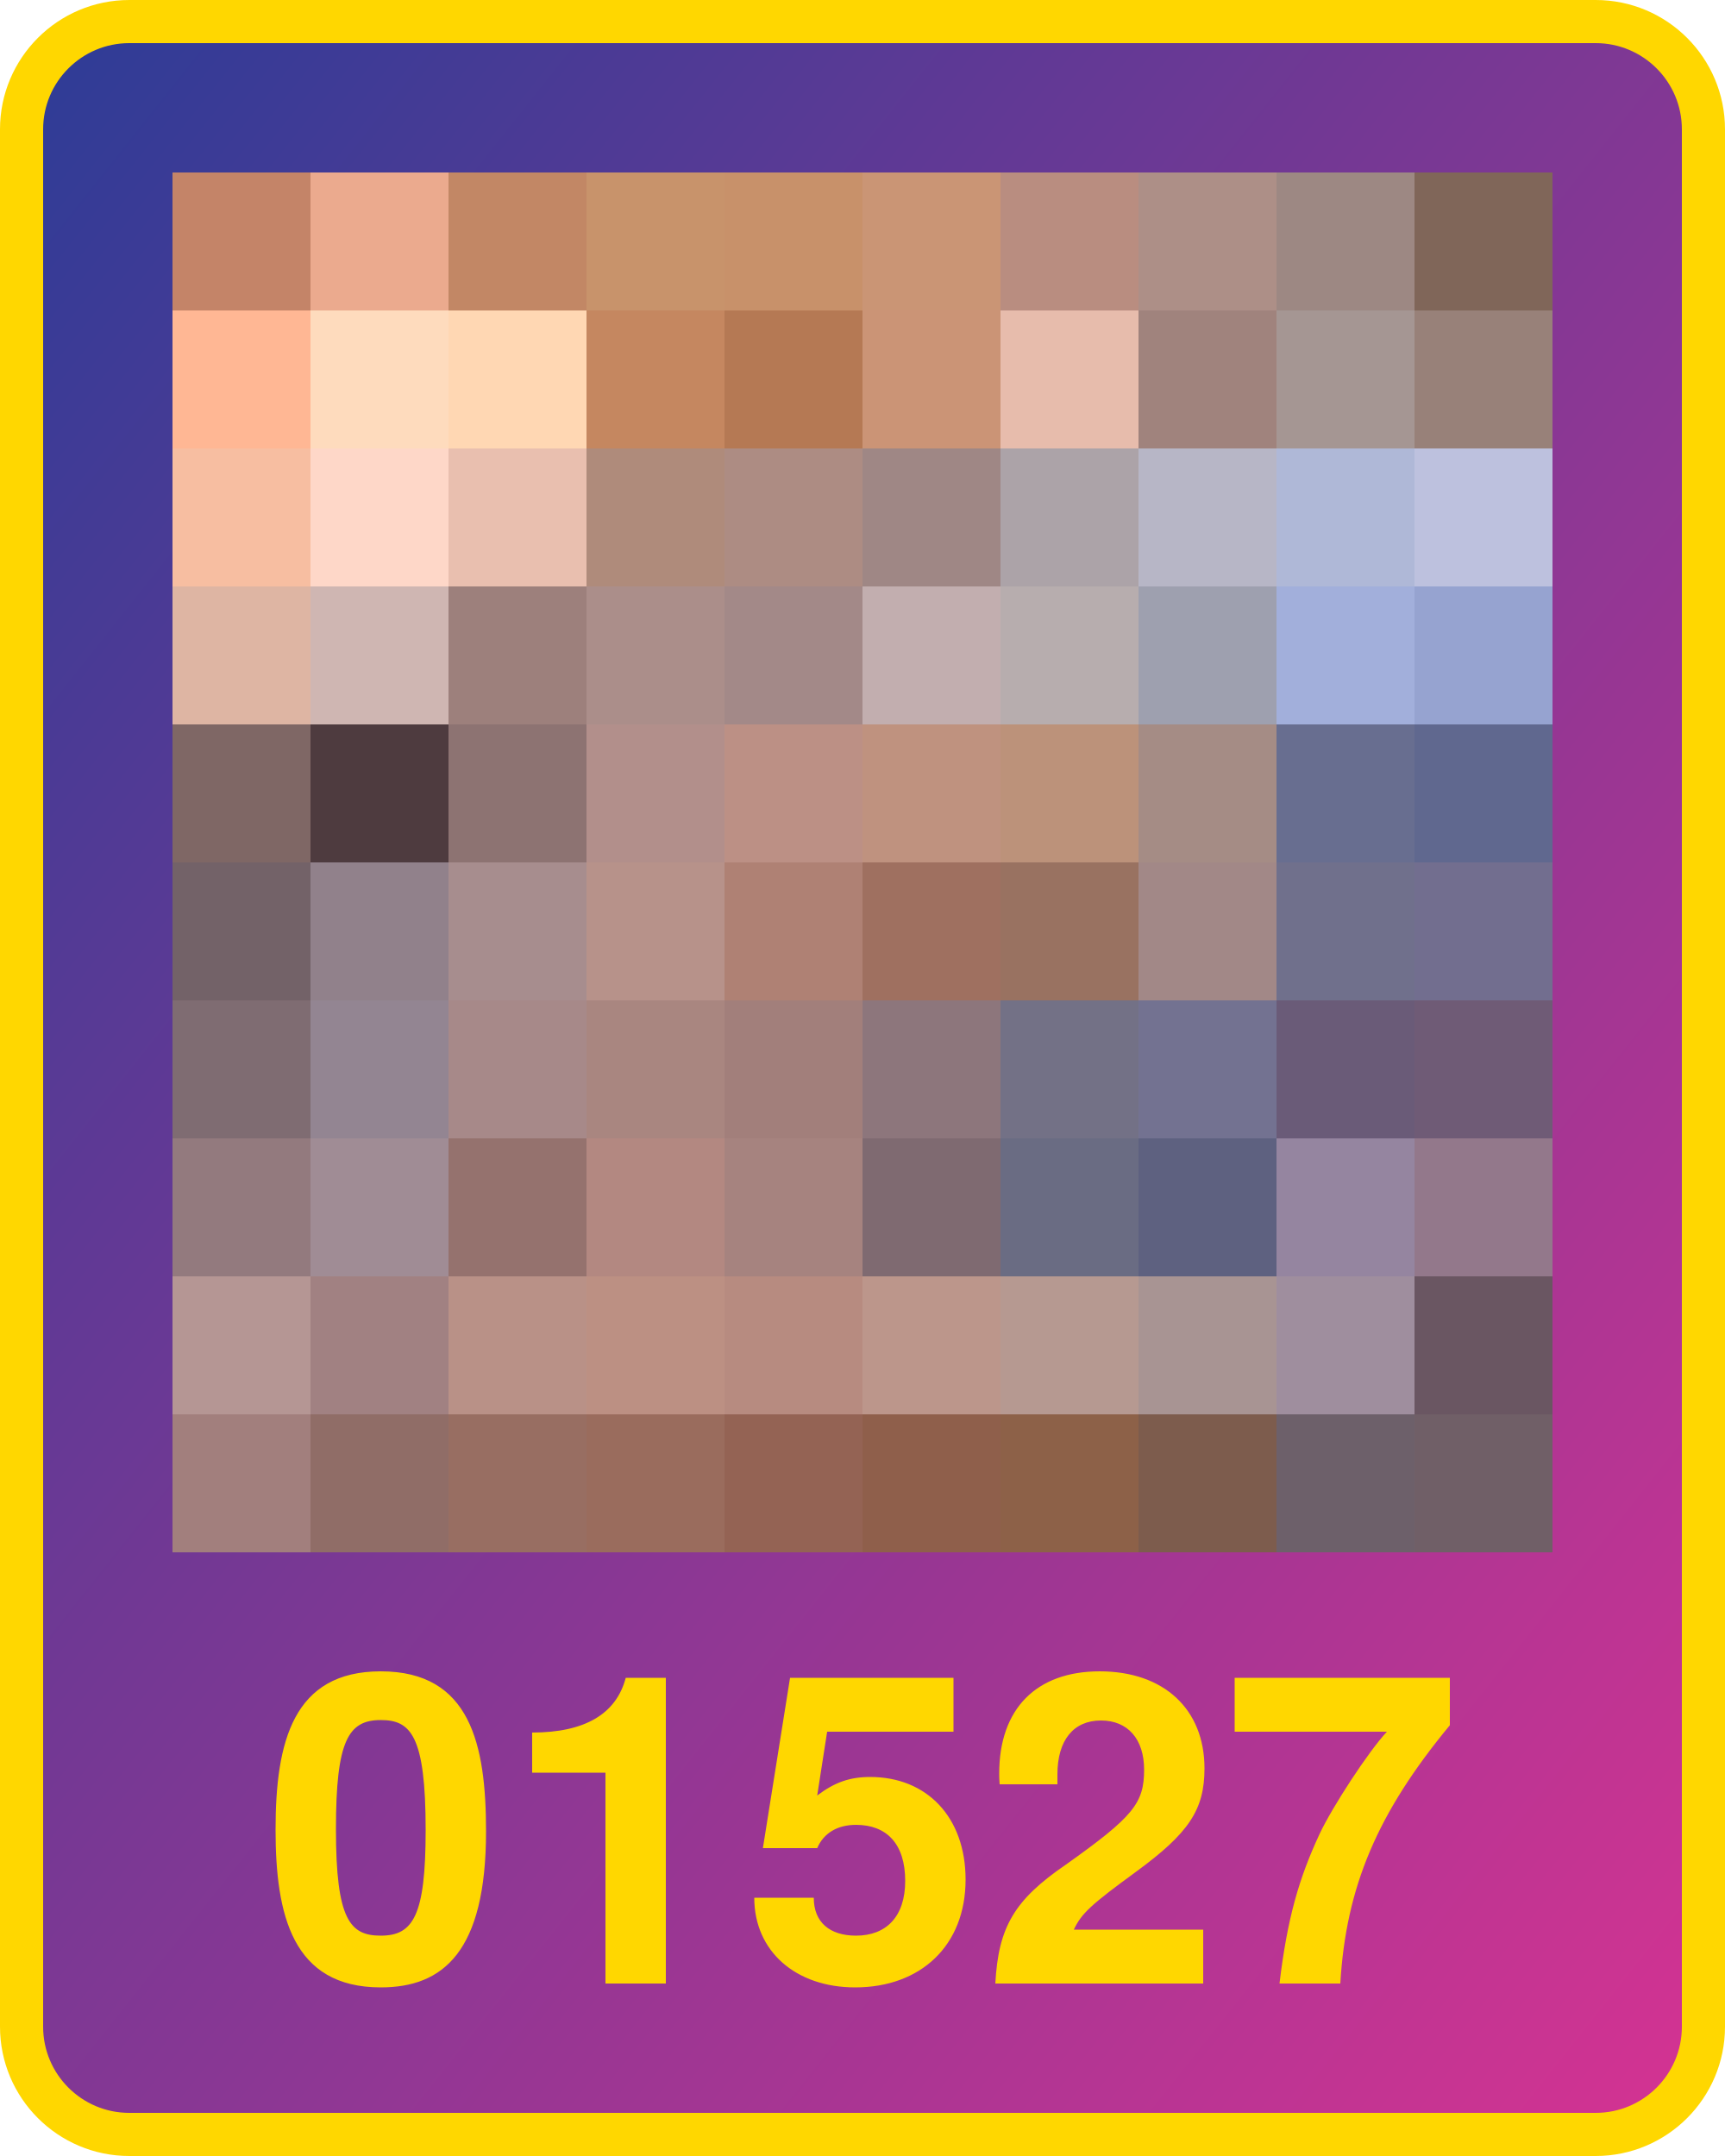
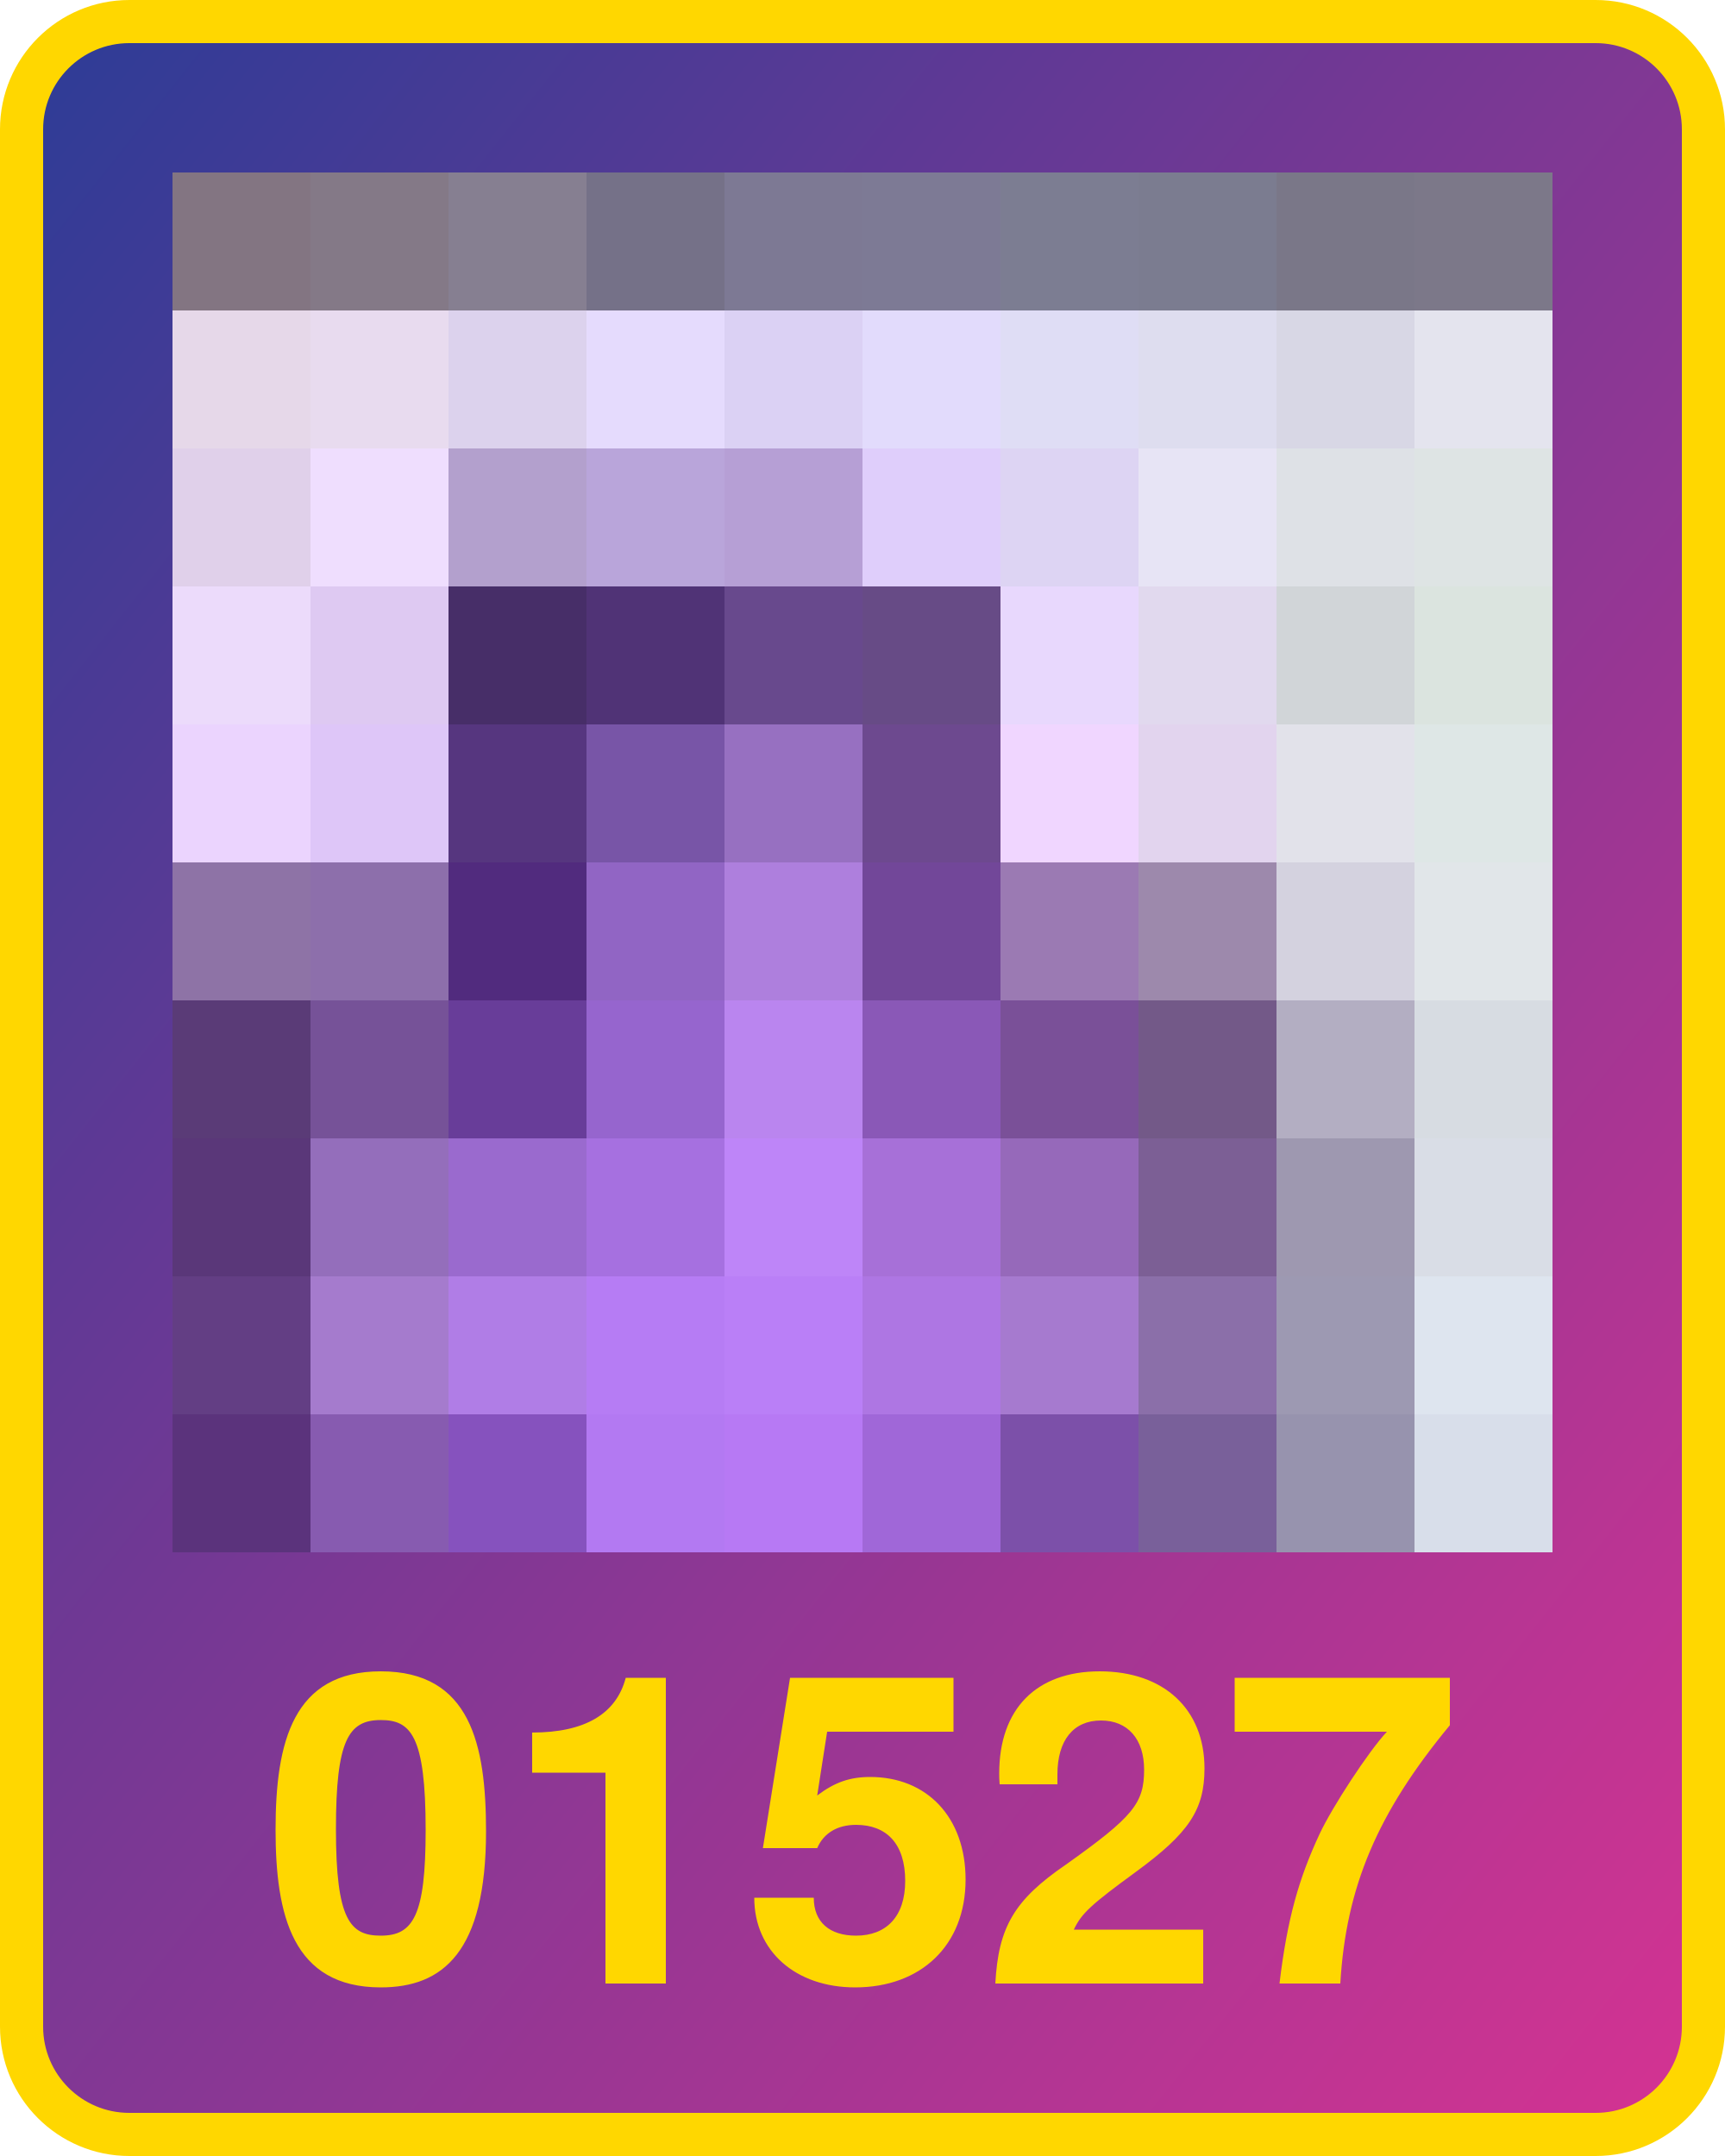
<svg xmlns="http://www.w3.org/2000/svg" width="800" height="1000" version="1.1">
  <defs>
    <linearGradient id="Gradient2" x1="0" x2="1" y1="0" y2="1">
      <stop offset="0%" stop-color="#2d3c96" />
      <stop offset="100%" stop-color="#d53392" />
    </linearGradient>
  </defs>
  <rect x="10" y="10" width="780" height="980" fill="url(#Gradient2)" rx="50" ry="50" stroke="#ffd700" stroke-width="20" />
  <text x="400" y="920" width="780" text-anchor="middle" style="font: bold 200px 'Helvetica Neue'; fill: #ffd700">01527</text>
  <g transform="translate(80 80) scale(64)">
-     <rect x="0" y="0" width="1" height="1" fill="#C48468" />
-     <rect x="1" y="0" width="1" height="1" fill="#EBAA8E" />
-     <rect x="2" y="0" width="1" height="1" fill="#C28765" />
-     <rect x="3" y="0" width="1" height="1" fill="#C8936B" />
-     <rect x="4" y="0" width="1" height="1" fill="#C8916A" />
-     <rect x="5" y="0" width="1" height="1" fill="#CA9575" />
-     <rect x="6" y="0" width="1" height="1" fill="#B98D80" />
-     <rect x="7" y="0" width="1" height="1" fill="#AD8F87" />
-     <rect x="8" y="0" width="1" height="1" fill="#9D8883" />
-     <rect x="9" y="0" width="1" height="1" fill="#806659" />
-     <rect x="0" y="1" width="1" height="1" fill="#FFB794" />
-     <rect x="1" y="1" width="1" height="1" fill="#FEDBBD" />
-     <rect x="2" y="1" width="1" height="1" fill="#FFD7B3" />
-     <rect x="3" y="1" width="1" height="1" fill="#C58760" />
-     <rect x="4" y="1" width="1" height="1" fill="#B57954" />
-     <rect x="5" y="1" width="1" height="1" fill="#CB9476" />
-     <rect x="6" y="1" width="1" height="1" fill="#E7BCAC" />
-     <rect x="7" y="1" width="1" height="1" fill="#A0837D" />
-     <rect x="8" y="1" width="1" height="1" fill="#A59693" />
-     <rect x="9" y="1" width="1" height="1" fill="#988179" />
-     <rect x="0" y="2" width="1" height="1" fill="#F7BEA1" />
-     <rect x="1" y="2" width="1" height="1" fill="#FED7C8" />
-     <rect x="2" y="2" width="1" height="1" fill="#E9BFAF" />
-     <rect x="3" y="2" width="1" height="1" fill="#AF8B7B" />
-     <rect x="4" y="2" width="1" height="1" fill="#AD8C83" />
-     <rect x="5" y="2" width="1" height="1" fill="#9F8785" />
-     <rect x="6" y="2" width="1" height="1" fill="#ACA3A8" />
-     <rect x="7" y="2" width="1" height="1" fill="#B7B6C6" />
-     <rect x="8" y="2" width="1" height="1" fill="#AFB8D7" />
-     <rect x="9" y="2" width="1" height="1" fill="#BDC1DE" />
-     <rect x="0" y="3" width="1" height="1" fill="#DEB5A3" />
-     <rect x="1" y="3" width="1" height="1" fill="#CFB6B2" />
-     <rect x="2" y="3" width="1" height="1" fill="#9D807C" />
-     <rect x="3" y="3" width="1" height="1" fill="#AB8E8A" />
-     <rect x="4" y="3" width="1" height="1" fill="#A38988" />
-     <rect x="5" y="3" width="1" height="1" fill="#C2AEAF" />
-     <rect x="6" y="3" width="1" height="1" fill="#B7ADAE" />
-     <rect x="7" y="3" width="1" height="1" fill="#9EA0AF" />
-     <rect x="8" y="3" width="1" height="1" fill="#A2AFDB" />
-     <rect x="9" y="3" width="1" height="1" fill="#96A3D0" />
-     <rect x="0" y="4" width="1" height="1" fill="#7F6765" />
-     <rect x="1" y="4" width="1" height="1" fill="#4E3B3F" />
-     <rect x="2" y="4" width="1" height="1" fill="#8D7372" />
-     <rect x="3" y="4" width="1" height="1" fill="#B28F8B" />
-     <rect x="4" y="4" width="1" height="1" fill="#BC9085" />
-     <rect x="5" y="4" width="1" height="1" fill="#BF927F" />
-     <rect x="6" y="4" width="1" height="1" fill="#BC927A" />
-     <rect x="7" y="4" width="1" height="1" fill="#A58C85" />
-     <rect x="8" y="4" width="1" height="1" fill="#686E90" />
-     <rect x="9" y="4" width="1" height="1" fill="#60688F" />
-     <rect x="0" y="5" width="1" height="1" fill="#736268" />
-     <rect x="1" y="5" width="1" height="1" fill="#91818B" />
-     <rect x="2" y="5" width="1" height="1" fill="#A78D8E" />
-     <rect x="3" y="5" width="1" height="1" fill="#B7928A" />
-     <rect x="4" y="5" width="1" height="1" fill="#AF8174" />
-     <rect x="5" y="5" width="1" height="1" fill="#9F7060" />
-     <rect x="6" y="5" width="1" height="1" fill="#997261" />
-     <rect x="7" y="5" width="1" height="1" fill="#A28887" />
-     <rect x="8" y="5" width="1" height="1" fill="#70708C" />
-     <rect x="9" y="5" width="1" height="1" fill="#726E8F" />
-     <rect x="0" y="6" width="1" height="1" fill="#7F6C72" />
-     <rect x="1" y="6" width="1" height="1" fill="#938592" />
-     <rect x="2" y="6" width="1" height="1" fill="#A78989" />
-     <rect x="3" y="6" width="1" height="1" fill="#A98680" />
-     <rect x="4" y="6" width="1" height="1" fill="#A27F7B" />
-     <rect x="5" y="6" width="1" height="1" fill="#8D767C" />
-     <rect x="6" y="6" width="1" height="1" fill="#737186" />
-     <rect x="7" y="6" width="1" height="1" fill="#737291" />
-     <rect x="8" y="6" width="1" height="1" fill="#6A5B78" />
-     <rect x="9" y="6" width="1" height="1" fill="#6F5B76" />
-     <rect x="0" y="7" width="1" height="1" fill="#937A7E" />
-     <rect x="1" y="7" width="1" height="1" fill="#A08C95" />
-     <rect x="2" y="7" width="1" height="1" fill="#95726E" />
-     <rect x="3" y="7" width="1" height="1" fill="#B38881" />
-     <rect x="4" y="7" width="1" height="1" fill="#A6837F" />
-     <rect x="5" y="7" width="1" height="1" fill="#7F6A71" />
-     <rect x="6" y="7" width="1" height="1" fill="#6A6C83" />
-     <rect x="7" y="7" width="1" height="1" fill="#5E6180" />
-     <rect x="8" y="7" width="1" height="1" fill="#9585A0" />
-     <rect x="9" y="7" width="1" height="1" fill="#93788B" />
-     <rect x="0" y="8" width="1" height="1" fill="#B59694" />
-     <rect x="1" y="8" width="1" height="1" fill="#A18182" />
-     <rect x="2" y="8" width="1" height="1" fill="#B99187" />
-     <rect x="3" y="8" width="1" height="1" fill="#BC9083" />
-     <rect x="4" y="8" width="1" height="1" fill="#B78B80" />
-     <rect x="5" y="8" width="1" height="1" fill="#BC968B" />
-     <rect x="6" y="8" width="1" height="1" fill="#B69991" />
-     <rect x="7" y="8" width="1" height="1" fill="#A89493" />
-     <rect x="8" y="8" width="1" height="1" fill="#9F8E9E" />
-     <rect x="9" y="8" width="1" height="1" fill="#6A5662" />
-     <rect x="0" y="9" width="1" height="1" fill="#A27F7D" />
-     <rect x="1" y="9" width="1" height="1" fill="#906D67" />
-     <rect x="2" y="9" width="1" height="1" fill="#986E62" />
-     <rect x="3" y="9" width="1" height="1" fill="#9A6C5D" />
-     <rect x="4" y="9" width="1" height="1" fill="#946354" />
-     <rect x="5" y="9" width="1" height="1" fill="#8F5F4B" />
-     <rect x="6" y="9" width="1" height="1" fill="#8D6148" />
-     <rect x="7" y="9" width="1" height="1" fill="#7D5C4D" />
-     <rect x="8" y="9" width="1" height="1" fill="#6D606A" />
-     <rect x="9" y="9" width="1" height="1" fill="#705F67" />
+     <rect x="0" y="0" width="1" height="1" fill="#837582" />
+     <rect x="1" y="0" width="1" height="1" fill="#847987" />
+     <rect x="2" y="0" width="1" height="1" fill="#867F91" />
+     <rect x="3" y="0" width="1" height="1" fill="#757188" />
+     <rect x="4" y="0" width="1" height="1" fill="#7D7994" />
+     <rect x="5" y="0" width="1" height="1" fill="#7D7A95" />
+     <rect x="6" y="0" width="1" height="1" fill="#7C7D92" />
+     <rect x="7" y="0" width="1" height="1" fill="#7B7C90" />
+     <rect x="8" y="0" width="1" height="1" fill="#7A7788" />
+     <rect x="9" y="0" width="1" height="1" fill="#7C7889" />
+     <rect x="0" y="1" width="1" height="1" fill="#E6D8E9" />
+     <rect x="1" y="1" width="1" height="1" fill="#E8DBEF" />
+     <rect x="2" y="1" width="1" height="1" fill="#DCD2ED" />
+     <rect x="3" y="1" width="1" height="1" fill="#E5DBFD" />
+     <rect x="4" y="1" width="1" height="1" fill="#DBD1F4" />
+     <rect x="5" y="1" width="1" height="1" fill="#E2DBFC" />
+     <rect x="6" y="1" width="1" height="1" fill="#DFDDF5" />
+     <rect x="7" y="1" width="1" height="1" fill="#DEDDEF" />
+     <rect x="8" y="1" width="1" height="1" fill="#D8D7E5" />
+     <rect x="9" y="1" width="1" height="1" fill="#E4E4EE" />
+     <rect x="0" y="2" width="1" height="1" fill="#E0D0EA" />
+     <rect x="1" y="2" width="1" height="1" fill="#EFDEFE" />
+     <rect x="2" y="2" width="1" height="1" fill="#B3A0CD" />
+     <rect x="3" y="2" width="1" height="1" fill="#B9A5DA" />
+     <rect x="4" y="2" width="1" height="1" fill="#B69FD5" />
+     <rect x="5" y="2" width="1" height="1" fill="#DFCEFB" />
+     <rect x="6" y="2" width="1" height="1" fill="#DDD4F3" />
+     <rect x="7" y="2" width="1" height="1" fill="#E7E4F5" />
+     <rect x="8" y="2" width="1" height="1" fill="#DEE1E6" />
+     <rect x="9" y="2" width="1" height="1" fill="#DEE4E4" />
+     <rect x="0" y="3" width="1" height="1" fill="#ECDBFB" />
+     <rect x="1" y="3" width="1" height="1" fill="#DEC9F2" />
+     <rect x="2" y="3" width="1" height="1" fill="#472E68" />
+     <rect x="3" y="3" width="1" height="1" fill="#503376" />
+     <rect x="4" y="3" width="1" height="1" fill="#68498D" />
+     <rect x="5" y="3" width="1" height="1" fill="#674B86" />
+     <rect x="6" y="3" width="1" height="1" fill="#E8D8FD" />
+     <rect x="7" y="3" width="1" height="1" fill="#E1D9EE" />
+     <rect x="8" y="3" width="1" height="1" fill="#D1D5D8" />
+     <rect x="9" y="3" width="1" height="1" fill="#DBE4DF" />
+     <rect x="0" y="4" width="1" height="1" fill="#EBD4FE" />
+     <rect x="1" y="4" width="1" height="1" fill="#DEC6F8" />
+     <rect x="2" y="4" width="1" height="1" fill="#56367F" />
+     <rect x="3" y="4" width="1" height="1" fill="#7855A7" />
+     <rect x="4" y="4" width="1" height="1" fill="#9770C1" />
+     <rect x="5" y="4" width="1" height="1" fill="#6D498F" />
+     <rect x="6" y="4" width="1" height="1" fill="#F0D6FF" />
+     <rect x="7" y="4" width="1" height="1" fill="#E2D4EE" />
+     <rect x="8" y="4" width="1" height="1" fill="#E2E2EA" />
+     <rect x="9" y="4" width="1" height="1" fill="#DEE7E6" />
+     <rect x="0" y="5" width="1" height="1" fill="#8E73A6" />
+     <rect x="1" y="5" width="1" height="1" fill="#8D6FAB" />
+     <rect x="2" y="5" width="1" height="1" fill="#512B7E" />
+     <rect x="3" y="5" width="1" height="1" fill="#9165C4" />
+     <rect x="4" y="5" width="1" height="1" fill="#AE7FDD" />
+     <rect x="5" y="5" width="1" height="1" fill="#724799" />
+     <rect x="6" y="5" width="1" height="1" fill="#9B7AB3" />
+     <rect x="7" y="5" width="1" height="1" fill="#9D89AC" />
+     <rect x="8" y="5" width="1" height="1" fill="#D4D2DF" />
+     <rect x="9" y="5" width="1" height="1" fill="#E1E6E9" />
+     <rect x="0" y="6" width="1" height="1" fill="#5A3B77" />
+     <rect x="1" y="6" width="1" height="1" fill="#765298" />
+     <rect x="2" y="6" width="1" height="1" fill="#683D99" />
+     <rect x="3" y="6" width="1" height="1" fill="#9665CE" />
+     <rect x="4" y="6" width="1" height="1" fill="#BA85EF" />
+     <rect x="5" y="6" width="1" height="1" fill="#8A58B7" />
+     <rect x="6" y="6" width="1" height="1" fill="#7A5098" />
+     <rect x="7" y="6" width="1" height="1" fill="#735988" />
+     <rect x="8" y="6" width="1" height="1" fill="#B3AEC2" />
+     <rect x="9" y="6" width="1" height="1" fill="#D7DCE2" />
+     <rect x="0" y="7" width="1" height="1" fill="#5A3779" />
+     <rect x="1" y="7" width="1" height="1" fill="#946EBB" />
+     <rect x="2" y="7" width="1" height="1" fill="#9A6ACE" />
+     <rect x="3" y="7" width="1" height="1" fill="#A670E0" />
+     <rect x="4" y="7" width="1" height="1" fill="#BE85F8" />
+     <rect x="5" y="7" width="1" height="1" fill="#A770D8" />
+     <rect x="6" y="7" width="1" height="1" fill="#9669BA" />
+     <rect x="7" y="7" width="1" height="1" fill="#7C5F95" />
+     <rect x="8" y="7" width="1" height="1" fill="#9E98B0" />
+     <rect x="9" y="7" width="1" height="1" fill="#D9DDE6" />
+     <rect x="0" y="8" width="1" height="1" fill="#633E84" />
+     <rect x="1" y="8" width="1" height="1" fill="#A57BCD" />
+     <rect x="2" y="8" width="1" height="1" fill="#B07DE6" />
+     <rect x="3" y="8" width="1" height="1" fill="#B67CF4" />
+     <rect x="4" y="8" width="1" height="1" fill="#BA7FF7" />
+     <rect x="5" y="8" width="1" height="1" fill="#AE76E3" />
+     <rect x="6" y="8" width="1" height="1" fill="#A67ACF" />
+     <rect x="7" y="8" width="1" height="1" fill="#8B6FA9" />
+     <rect x="8" y="8" width="1" height="1" fill="#9D99B2" />
+     <rect x="9" y="8" width="1" height="1" fill="#DEE5EF" />
+     <rect x="0" y="9" width="1" height="1" fill="#5B337C" />
+     <rect x="1" y="9" width="1" height="1" fill="#875BB0" />
+     <rect x="2" y="9" width="1" height="1" fill="#8652BE" />
+     <rect x="3" y="9" width="1" height="1" fill="#B379F2" />
+     <rect x="4" y="9" width="1" height="1" fill="#B779F4" />
+     <rect x="5" y="9" width="1" height="1" fill="#A067D8" />
+     <rect x="6" y="9" width="1" height="1" fill="#7C50A9" />
+     <rect x="7" y="9" width="1" height="1" fill="#79609A" />
+     <rect x="8" y="9" width="1" height="1" fill="#9793AE" />
+     <rect x="9" y="9" width="1" height="1" fill="#D8DEEA" />
  </g>
</svg>
